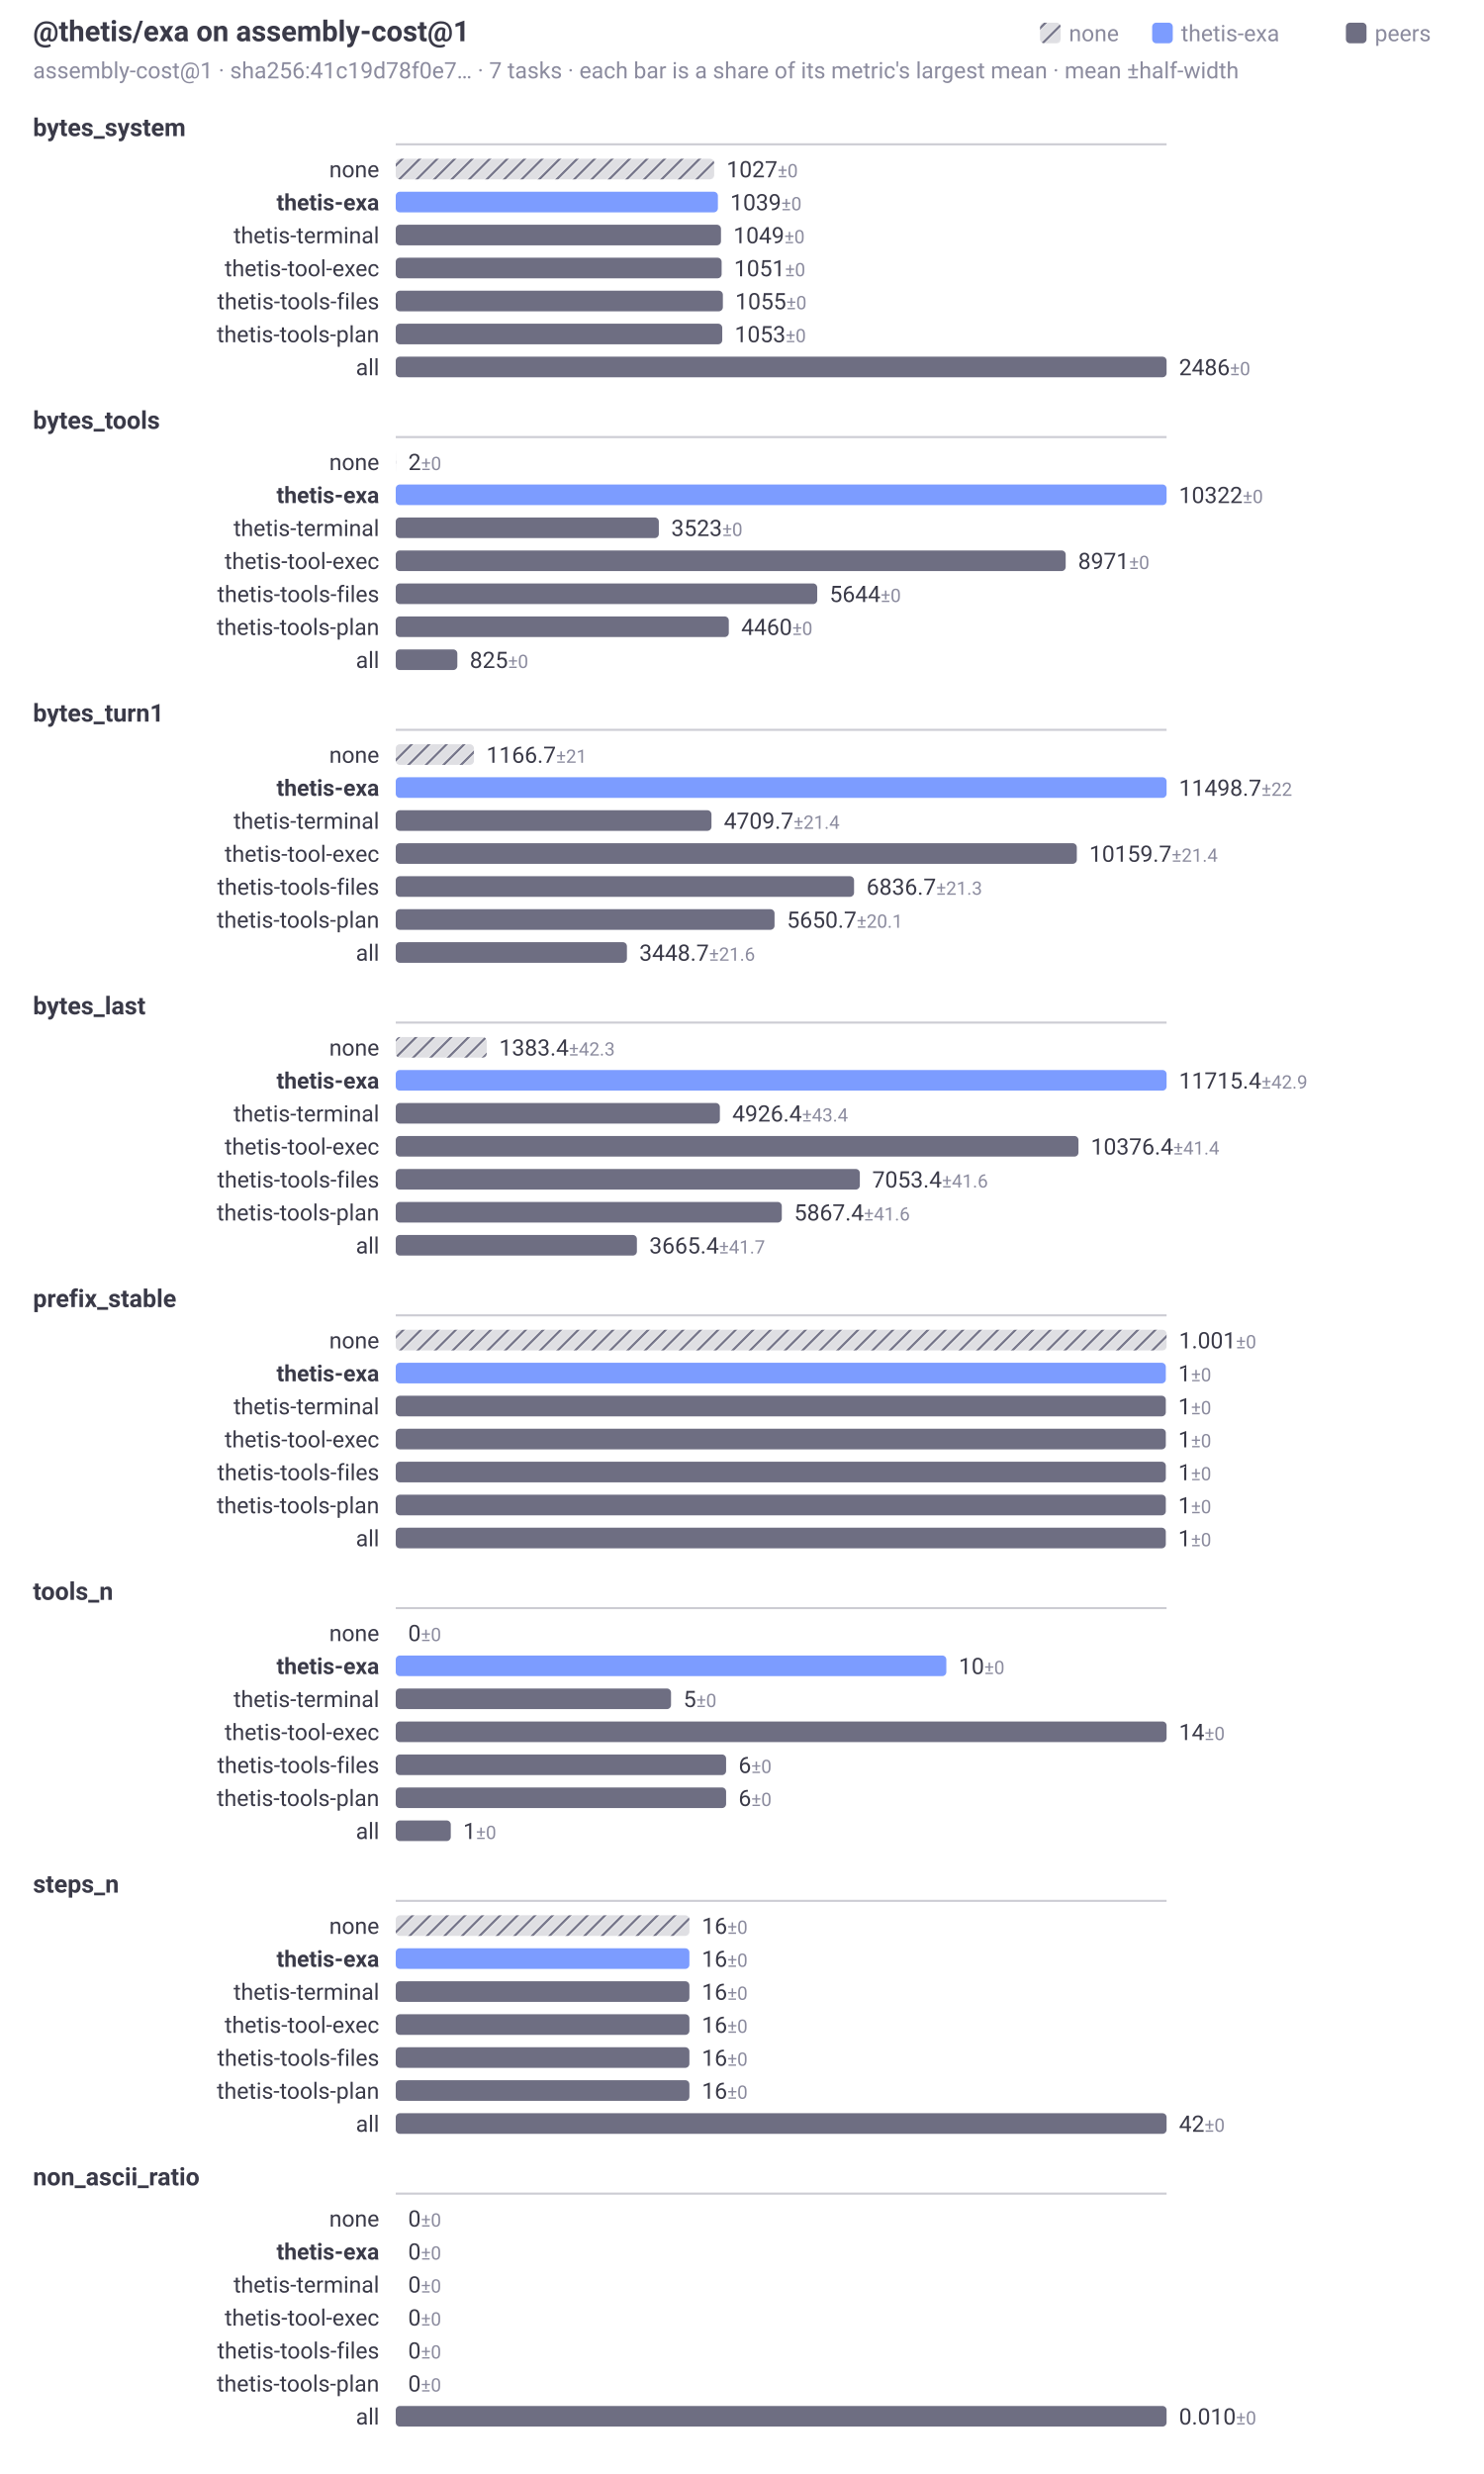
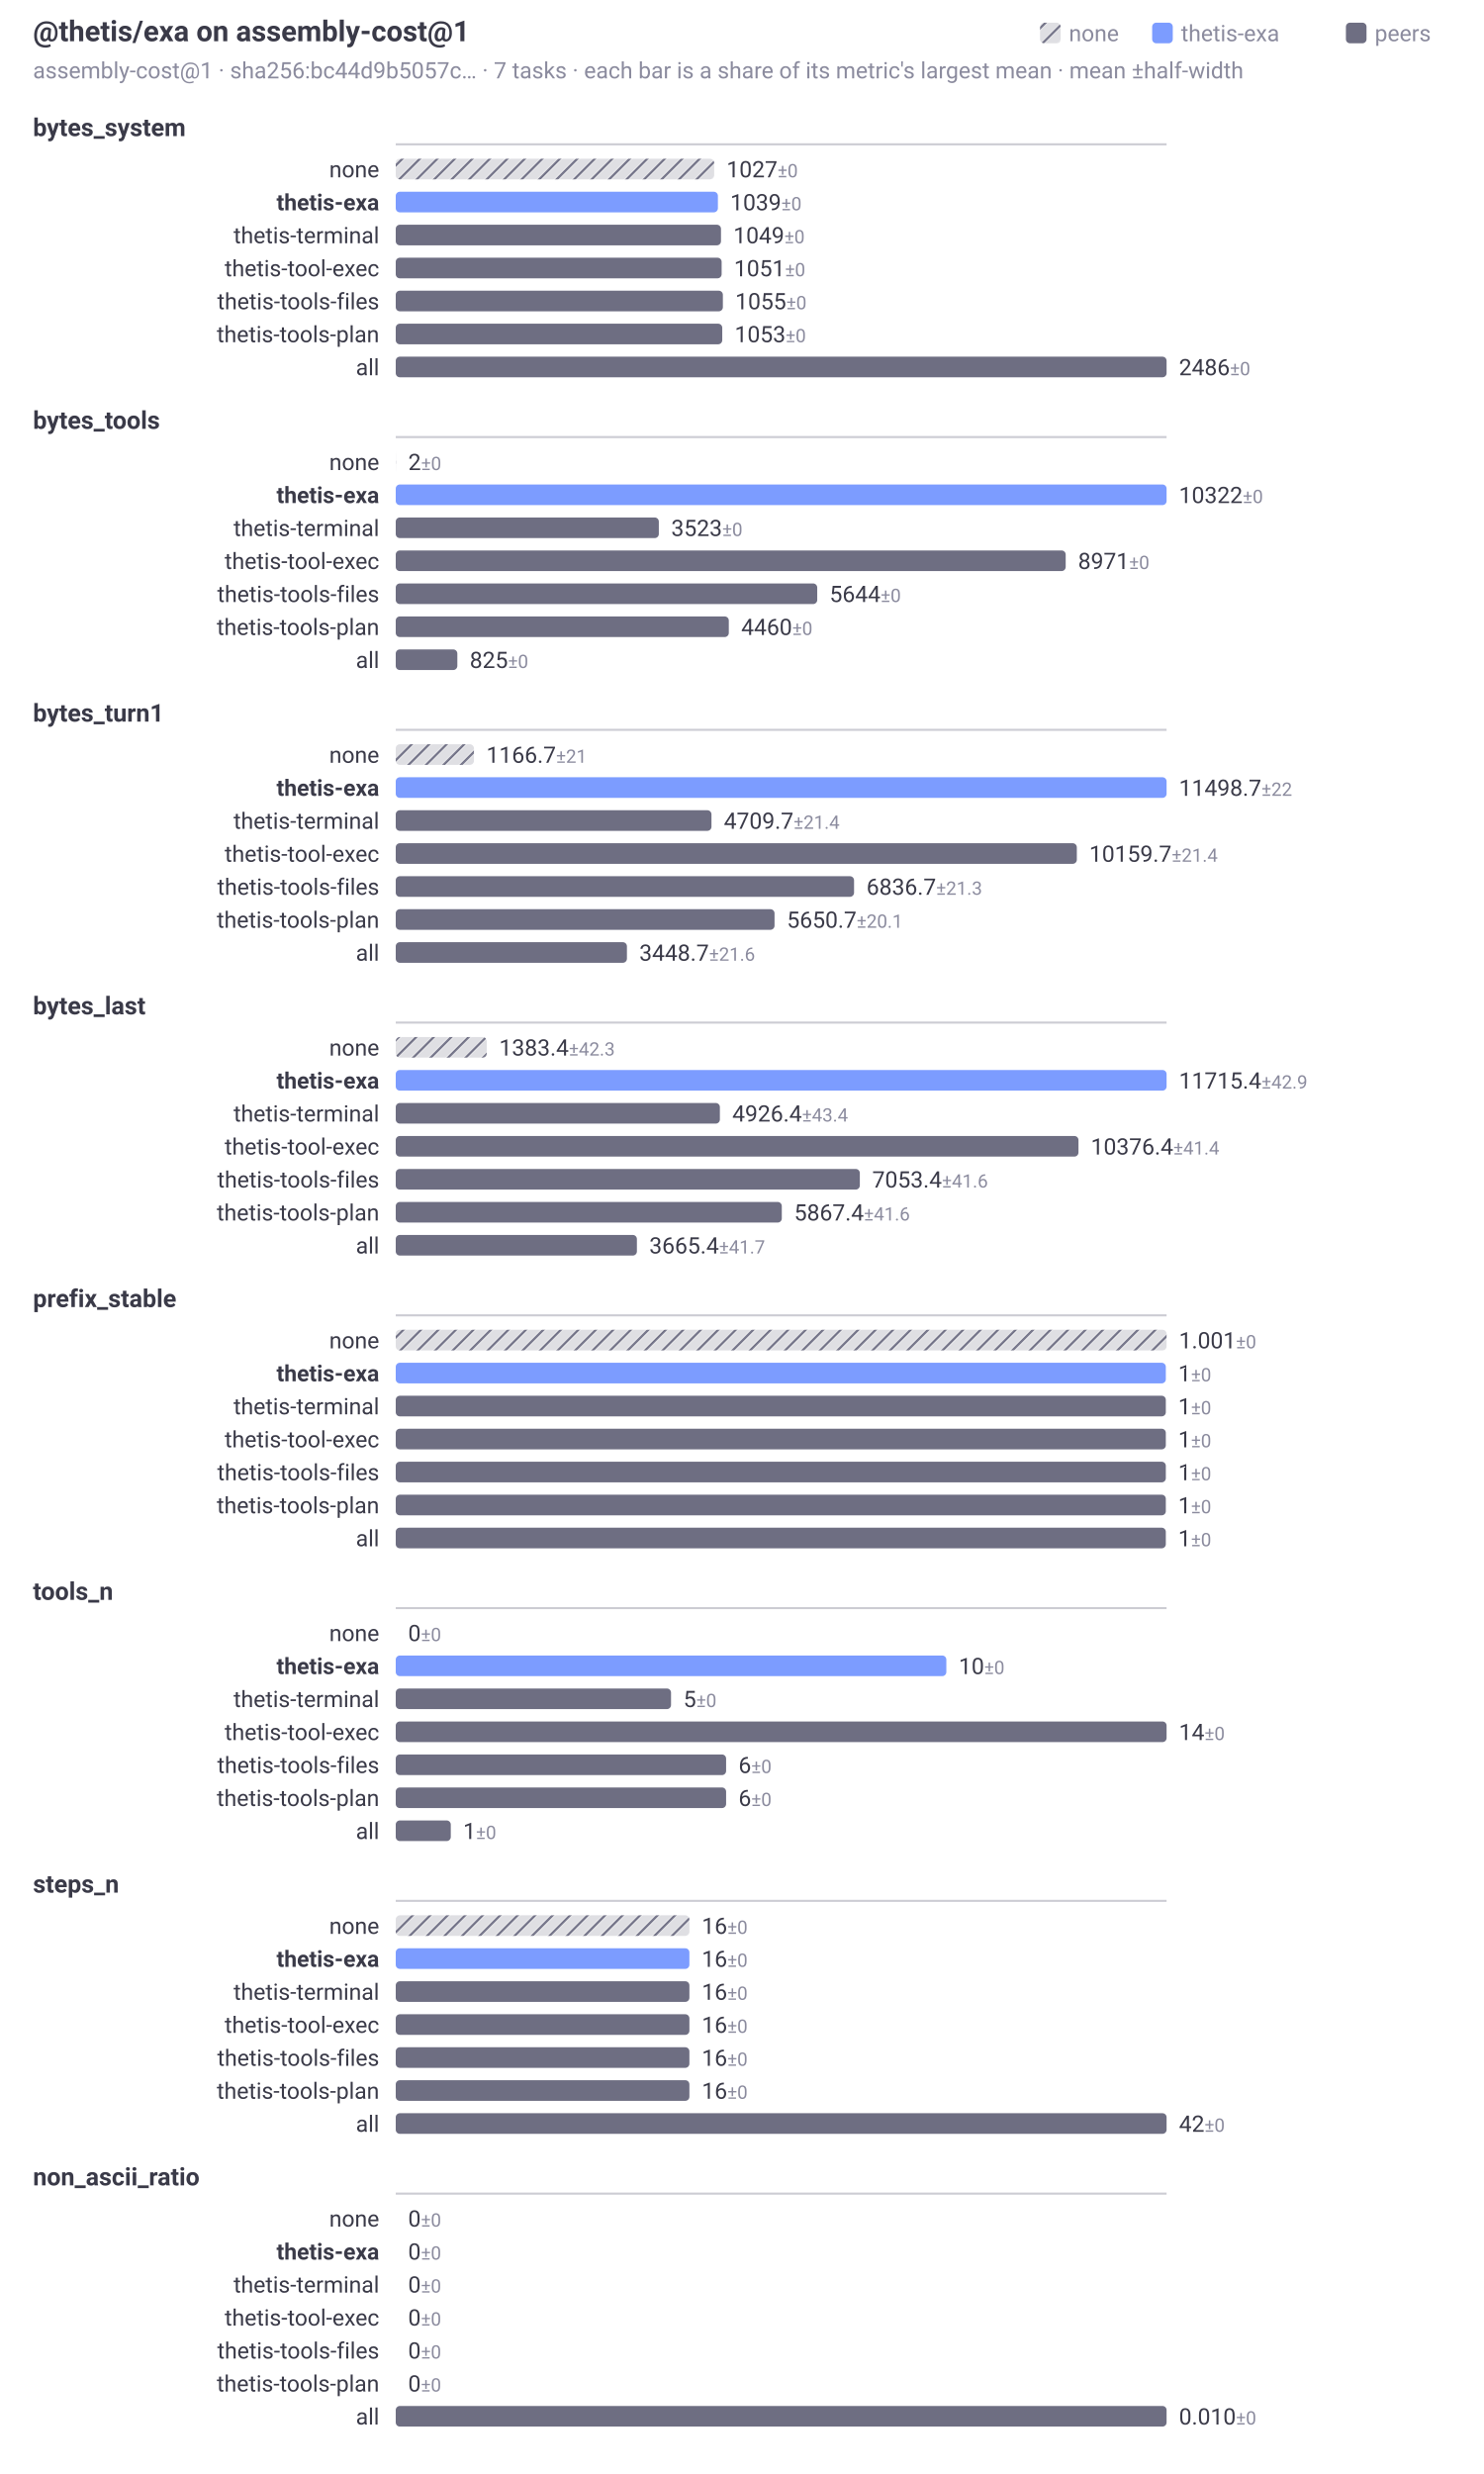
<svg xmlns="http://www.w3.org/2000/svg" width="720" height="1200" viewBox="0 0 720 1200" role="img" aria-labelledby="t d" font-family="system-ui, -apple-system, Segoe UI, Roboto, sans-serif">
  <style>.t{fill:#3a3a48}.f{fill:#8b8b9e}@media (prefers-color-scheme:dark){.t{fill:#d2d2dc}.f{fill:#9a9aae}}</style>
  <defs>
    <pattern id="hatch" width="6" height="6" patternUnits="userSpaceOnUse" patternTransform="rotate(45)">
      <rect width="6" height="6" fill="#6e6e82" fill-opacity="0.22" />
      <line x1="0" y1="0" x2="0" y2="6" stroke="#6e6e82" stroke-width="2" />
    </pattern>
  </defs>
  <text class="t" x="16" y="20" font-size="14" font-weight="600">@thetis/exa on assembly-cost@1</text>
-   <text class="f" x="16" y="38" font-size="11">assembly-cost@1 · sha256:41c19d78f0e7… · 7 tasks · each bar is a share of its metric's largest mean · mean ±half-width</text>
+   <text class="f" x="16" y="38" font-size="11">assembly-cost@1 · sha256:bc44d9b5057c… · 7 tasks · each bar is a share of its metric's largest mean · mean ±half-width</text>
  <rect x="653" y="11" width="10" height="10" rx="2" fill="#6e6e82" />
  <text class="f" x="667" y="20" font-size="11">peers</text>
  <rect x="559" y="11" width="10" height="10" rx="2" fill="#7c9cff" />
  <text class="f" x="573" y="20" font-size="11">thetis-exa</text>
  <rect x="504.6" y="11" width="10" height="10" rx="2" fill="url(#hatch)" />
  <text class="f" x="518.6" y="20" font-size="11">none</text>
  <text class="t" x="16" y="66" font-size="12" font-weight="600">bytes_system</text>
  <line x1="192" y1="70" x2="566" y2="70" stroke="#6e6e82" stroke-opacity="0.35" stroke-width="1" />
  <text class="t" x="184" y="86" font-size="11" text-anchor="end">none</text>
  <rect x="192" y="77" width="154.5" height="10" rx="2" fill="url(#hatch)" />
  <text class="t" x="352.5" y="86" font-size="11">1027<tspan class="f" font-size="9"> ±0</tspan>
  </text>
  <text class="t" x="184" y="102" font-size="11" text-anchor="end" font-weight="600">thetis-exa</text>
  <rect x="192" y="93" width="156.31" height="10" rx="2" fill="#7c9cff" />
  <text class="t" x="354.31" y="102" font-size="11">1039<tspan class="f" font-size="9"> ±0</tspan>
  </text>
  <text class="t" x="184" y="118" font-size="11" text-anchor="end">thetis-terminal</text>
  <rect x="192" y="109" width="157.81" height="10" rx="2" fill="#6e6e82" />
  <text class="t" x="355.81" y="118" font-size="11">1049<tspan class="f" font-size="9"> ±0</tspan>
  </text>
  <text class="t" x="184" y="134" font-size="11" text-anchor="end">thetis-tool-exec</text>
  <rect x="192" y="125" width="158.12" height="10" rx="2" fill="#6e6e82" />
  <text class="t" x="356.12" y="134" font-size="11">1051<tspan class="f" font-size="9"> ±0</tspan>
  </text>
  <text class="t" x="184" y="150" font-size="11" text-anchor="end">thetis-tools-files</text>
  <rect x="192" y="141" width="158.72" height="10" rx="2" fill="#6e6e82" />
  <text class="t" x="356.72" y="150" font-size="11">1055<tspan class="f" font-size="9"> ±0</tspan>
  </text>
  <text class="t" x="184" y="166" font-size="11" text-anchor="end">thetis-tools-plan</text>
  <rect x="192" y="157" width="158.42" height="10" rx="2" fill="#6e6e82" />
  <text class="t" x="356.42" y="166" font-size="11">1053<tspan class="f" font-size="9"> ±0</tspan>
  </text>
  <text class="t" x="184" y="182" font-size="11" text-anchor="end">all</text>
  <rect x="192" y="173" width="374" height="10" rx="2" fill="#6e6e82" />
  <text class="t" x="572" y="182" font-size="11">2486<tspan class="f" font-size="9"> ±0</tspan>
  </text>
  <text class="t" x="16" y="208" font-size="12" font-weight="600">bytes_tools</text>
  <line x1="192" y1="212" x2="566" y2="212" stroke="#6e6e82" stroke-opacity="0.35" stroke-width="1" />
  <text class="t" x="184" y="228" font-size="11" text-anchor="end">none</text>
  <rect x="192" y="219" width="0.07" height="10" rx="2" fill="url(#hatch)" />
  <text class="t" x="198.07" y="228" font-size="11">2<tspan class="f" font-size="9"> ±0</tspan>
  </text>
  <text class="t" x="184" y="244" font-size="11" text-anchor="end" font-weight="600">thetis-exa</text>
  <rect x="192" y="235" width="374" height="10" rx="2" fill="#7c9cff" />
  <text class="t" x="572" y="244" font-size="11">10322<tspan class="f" font-size="9"> ±0</tspan>
  </text>
  <text class="t" x="184" y="260" font-size="11" text-anchor="end">thetis-terminal</text>
  <rect x="192" y="251" width="127.65" height="10" rx="2" fill="#6e6e82" />
  <text class="t" x="325.65" y="260" font-size="11">3523<tspan class="f" font-size="9"> ±0</tspan>
  </text>
  <text class="t" x="184" y="276" font-size="11" text-anchor="end">thetis-tool-exec</text>
  <rect x="192" y="267" width="325.05" height="10" rx="2" fill="#6e6e82" />
  <text class="t" x="523.05" y="276" font-size="11">8971<tspan class="f" font-size="9"> ±0</tspan>
  </text>
  <text class="t" x="184" y="292" font-size="11" text-anchor="end">thetis-tools-files</text>
  <rect x="192" y="283" width="204.5" height="10" rx="2" fill="#6e6e82" />
  <text class="t" x="402.5" y="292" font-size="11">5644<tspan class="f" font-size="9"> ±0</tspan>
  </text>
  <text class="t" x="184" y="308" font-size="11" text-anchor="end">thetis-tools-plan</text>
  <rect x="192" y="299" width="161.6" height="10" rx="2" fill="#6e6e82" />
  <text class="t" x="359.6" y="308" font-size="11">4460<tspan class="f" font-size="9"> ±0</tspan>
  </text>
  <text class="t" x="184" y="324" font-size="11" text-anchor="end">all</text>
  <rect x="192" y="315" width="29.89" height="10" rx="2" fill="#6e6e82" />
  <text class="t" x="227.89" y="324" font-size="11">825<tspan class="f" font-size="9"> ±0</tspan>
  </text>
  <text class="t" x="16" y="350" font-size="12" font-weight="600">bytes_turn1</text>
  <line x1="192" y1="354" x2="566" y2="354" stroke="#6e6e82" stroke-opacity="0.35" stroke-width="1" />
  <text class="t" x="184" y="370" font-size="11" text-anchor="end">none</text>
  <rect x="192" y="361" width="37.95" height="10" rx="2" fill="url(#hatch)" />
  <text class="t" x="235.95" y="370" font-size="11">1166.7<tspan class="f" font-size="9"> ±21</tspan>
  </text>
  <text class="t" x="184" y="386" font-size="11" text-anchor="end" font-weight="600">thetis-exa</text>
  <rect x="192" y="377" width="374" height="10" rx="2" fill="#7c9cff" />
  <text class="t" x="572" y="386" font-size="11">11498.7<tspan class="f" font-size="9"> ±22</tspan>
  </text>
  <text class="t" x="184" y="402" font-size="11" text-anchor="end">thetis-terminal</text>
  <rect x="192" y="393" width="153.19" height="10" rx="2" fill="#6e6e82" />
  <text class="t" x="351.19" y="402" font-size="11">4709.7<tspan class="f" font-size="9"> ±21.4</tspan>
  </text>
  <text class="t" x="184" y="418" font-size="11" text-anchor="end">thetis-tool-exec</text>
  <rect x="192" y="409" width="330.45" height="10" rx="2" fill="#6e6e82" />
  <text class="t" x="528.45" y="418" font-size="11">10159.7<tspan class="f" font-size="9"> ±21.4</tspan>
  </text>
  <text class="t" x="184" y="434" font-size="11" text-anchor="end">thetis-tools-files</text>
  <rect x="192" y="425" width="222.37" height="10" rx="2" fill="#6e6e82" />
  <text class="t" x="420.37" y="434" font-size="11">6836.7<tspan class="f" font-size="9"> ±21.3</tspan>
  </text>
  <text class="t" x="184" y="450" font-size="11" text-anchor="end">thetis-tools-plan</text>
  <rect x="192" y="441" width="183.79" height="10" rx="2" fill="#6e6e82" />
  <text class="t" x="381.79" y="450" font-size="11">5650.7<tspan class="f" font-size="9"> ±20.1</tspan>
  </text>
  <text class="t" x="184" y="466" font-size="11" text-anchor="end">all</text>
  <rect x="192" y="457" width="112.17" height="10" rx="2" fill="#6e6e82" />
  <text class="t" x="310.17" y="466" font-size="11">3448.7<tspan class="f" font-size="9"> ±21.6</tspan>
  </text>
  <text class="t" x="16" y="492" font-size="12" font-weight="600">bytes_last</text>
  <line x1="192" y1="496" x2="566" y2="496" stroke="#6e6e82" stroke-opacity="0.35" stroke-width="1" />
  <text class="t" x="184" y="512" font-size="11" text-anchor="end">none</text>
  <rect x="192" y="503" width="44.16" height="10" rx="2" fill="url(#hatch)" />
  <text class="t" x="242.16" y="512" font-size="11">1383.4<tspan class="f" font-size="9"> ±42.3</tspan>
  </text>
  <text class="t" x="184" y="528" font-size="11" text-anchor="end" font-weight="600">thetis-exa</text>
  <rect x="192" y="519" width="374" height="10" rx="2" fill="#7c9cff" />
  <text class="t" x="572" y="528" font-size="11">11715.4<tspan class="f" font-size="9"> ±42.9</tspan>
  </text>
  <text class="t" x="184" y="544" font-size="11" text-anchor="end">thetis-terminal</text>
  <rect x="192" y="535" width="157.27" height="10" rx="2" fill="#6e6e82" />
  <text class="t" x="355.27" y="544" font-size="11">4926.4<tspan class="f" font-size="9"> ±43.4</tspan>
  </text>
  <text class="t" x="184" y="560" font-size="11" text-anchor="end">thetis-tool-exec</text>
  <rect x="192" y="551" width="331.25" height="10" rx="2" fill="#6e6e82" />
  <text class="t" x="529.25" y="560" font-size="11">10376.4<tspan class="f" font-size="9"> ±41.4</tspan>
  </text>
  <text class="t" x="184" y="576" font-size="11" text-anchor="end">thetis-tools-files</text>
  <rect x="192" y="567" width="225.17" height="10" rx="2" fill="#6e6e82" />
  <text class="t" x="423.17" y="576" font-size="11">7053.4<tspan class="f" font-size="9"> ±41.6</tspan>
  </text>
  <text class="t" x="184" y="592" font-size="11" text-anchor="end">thetis-tools-plan</text>
  <rect x="192" y="583" width="187.31" height="10" rx="2" fill="#6e6e82" />
  <text class="t" x="385.31" y="592" font-size="11">5867.4<tspan class="f" font-size="9"> ±41.6</tspan>
  </text>
  <text class="t" x="184" y="608" font-size="11" text-anchor="end">all</text>
  <rect x="192" y="599" width="117.01" height="10" rx="2" fill="#6e6e82" />
  <text class="t" x="315.01" y="608" font-size="11">3665.4<tspan class="f" font-size="9"> ±41.7</tspan>
  </text>
  <text class="t" x="16" y="634" font-size="12" font-weight="600">prefix_stable</text>
  <line x1="192" y1="638" x2="566" y2="638" stroke="#6e6e82" stroke-opacity="0.35" stroke-width="1" />
  <text class="t" x="184" y="654" font-size="11" text-anchor="end">none</text>
  <rect x="192" y="645" width="374" height="10" rx="2" fill="url(#hatch)" />
  <text class="t" x="572" y="654" font-size="11">1.001<tspan class="f" font-size="9"> ±0</tspan>
  </text>
  <text class="t" x="184" y="670" font-size="11" text-anchor="end" font-weight="600">thetis-exa</text>
  <rect x="192" y="661" width="373.63" height="10" rx="2" fill="#7c9cff" />
  <text class="t" x="571.63" y="670" font-size="11">1<tspan class="f" font-size="9"> ±0</tspan>
  </text>
  <text class="t" x="184" y="686" font-size="11" text-anchor="end">thetis-terminal</text>
  <rect x="192" y="677" width="373.63" height="10" rx="2" fill="#6e6e82" />
  <text class="t" x="571.63" y="686" font-size="11">1<tspan class="f" font-size="9"> ±0</tspan>
  </text>
  <text class="t" x="184" y="702" font-size="11" text-anchor="end">thetis-tool-exec</text>
  <rect x="192" y="693" width="373.63" height="10" rx="2" fill="#6e6e82" />
  <text class="t" x="571.63" y="702" font-size="11">1<tspan class="f" font-size="9"> ±0</tspan>
  </text>
  <text class="t" x="184" y="718" font-size="11" text-anchor="end">thetis-tools-files</text>
  <rect x="192" y="709" width="373.63" height="10" rx="2" fill="#6e6e82" />
  <text class="t" x="571.63" y="718" font-size="11">1<tspan class="f" font-size="9"> ±0</tspan>
  </text>
  <text class="t" x="184" y="734" font-size="11" text-anchor="end">thetis-tools-plan</text>
  <rect x="192" y="725" width="373.63" height="10" rx="2" fill="#6e6e82" />
  <text class="t" x="571.63" y="734" font-size="11">1<tspan class="f" font-size="9"> ±0</tspan>
  </text>
  <text class="t" x="184" y="750" font-size="11" text-anchor="end">all</text>
  <rect x="192" y="741" width="373.63" height="10" rx="2" fill="#6e6e82" />
  <text class="t" x="571.63" y="750" font-size="11">1<tspan class="f" font-size="9"> ±0</tspan>
  </text>
  <text class="t" x="16" y="776" font-size="12" font-weight="600">tools_n</text>
  <line x1="192" y1="780" x2="566" y2="780" stroke="#6e6e82" stroke-opacity="0.35" stroke-width="1" />
  <text class="t" x="184" y="796" font-size="11" text-anchor="end">none</text>
  <rect x="192" y="787" width="0" height="10" rx="2" fill="url(#hatch)" />
  <text class="t" x="198" y="796" font-size="11">0<tspan class="f" font-size="9"> ±0</tspan>
  </text>
  <text class="t" x="184" y="812" font-size="11" text-anchor="end" font-weight="600">thetis-exa</text>
  <rect x="192" y="803" width="267.14" height="10" rx="2" fill="#7c9cff" />
  <text class="t" x="465.14" y="812" font-size="11">10<tspan class="f" font-size="9"> ±0</tspan>
  </text>
  <text class="t" x="184" y="828" font-size="11" text-anchor="end">thetis-terminal</text>
  <rect x="192" y="819" width="133.57" height="10" rx="2" fill="#6e6e82" />
  <text class="t" x="331.57" y="828" font-size="11">5<tspan class="f" font-size="9"> ±0</tspan>
  </text>
  <text class="t" x="184" y="844" font-size="11" text-anchor="end">thetis-tool-exec</text>
  <rect x="192" y="835" width="374" height="10" rx="2" fill="#6e6e82" />
  <text class="t" x="572" y="844" font-size="11">14<tspan class="f" font-size="9"> ±0</tspan>
  </text>
  <text class="t" x="184" y="860" font-size="11" text-anchor="end">thetis-tools-files</text>
  <rect x="192" y="851" width="160.29" height="10" rx="2" fill="#6e6e82" />
  <text class="t" x="358.29" y="860" font-size="11">6<tspan class="f" font-size="9"> ±0</tspan>
  </text>
  <text class="t" x="184" y="876" font-size="11" text-anchor="end">thetis-tools-plan</text>
  <rect x="192" y="867" width="160.29" height="10" rx="2" fill="#6e6e82" />
  <text class="t" x="358.29" y="876" font-size="11">6<tspan class="f" font-size="9"> ±0</tspan>
  </text>
  <text class="t" x="184" y="892" font-size="11" text-anchor="end">all</text>
  <rect x="192" y="883" width="26.71" height="10" rx="2" fill="#6e6e82" />
  <text class="t" x="224.71" y="892" font-size="11">1<tspan class="f" font-size="9"> ±0</tspan>
  </text>
  <text class="t" x="16" y="918" font-size="12" font-weight="600">steps_n</text>
  <line x1="192" y1="922" x2="566" y2="922" stroke="#6e6e82" stroke-opacity="0.35" stroke-width="1" />
  <text class="t" x="184" y="938" font-size="11" text-anchor="end">none</text>
  <rect x="192" y="929" width="142.48" height="10" rx="2" fill="url(#hatch)" />
  <text class="t" x="340.48" y="938" font-size="11">16<tspan class="f" font-size="9"> ±0</tspan>
  </text>
  <text class="t" x="184" y="954" font-size="11" text-anchor="end" font-weight="600">thetis-exa</text>
  <rect x="192" y="945" width="142.48" height="10" rx="2" fill="#7c9cff" />
  <text class="t" x="340.48" y="954" font-size="11">16<tspan class="f" font-size="9"> ±0</tspan>
  </text>
  <text class="t" x="184" y="970" font-size="11" text-anchor="end">thetis-terminal</text>
  <rect x="192" y="961" width="142.48" height="10" rx="2" fill="#6e6e82" />
  <text class="t" x="340.48" y="970" font-size="11">16<tspan class="f" font-size="9"> ±0</tspan>
  </text>
  <text class="t" x="184" y="986" font-size="11" text-anchor="end">thetis-tool-exec</text>
  <rect x="192" y="977" width="142.48" height="10" rx="2" fill="#6e6e82" />
  <text class="t" x="340.48" y="986" font-size="11">16<tspan class="f" font-size="9"> ±0</tspan>
  </text>
  <text class="t" x="184" y="1002" font-size="11" text-anchor="end">thetis-tools-files</text>
  <rect x="192" y="993" width="142.48" height="10" rx="2" fill="#6e6e82" />
  <text class="t" x="340.48" y="1002" font-size="11">16<tspan class="f" font-size="9"> ±0</tspan>
  </text>
  <text class="t" x="184" y="1018" font-size="11" text-anchor="end">thetis-tools-plan</text>
  <rect x="192" y="1009" width="142.48" height="10" rx="2" fill="#6e6e82" />
  <text class="t" x="340.48" y="1018" font-size="11">16<tspan class="f" font-size="9"> ±0</tspan>
  </text>
  <text class="t" x="184" y="1034" font-size="11" text-anchor="end">all</text>
  <rect x="192" y="1025" width="374" height="10" rx="2" fill="#6e6e82" />
  <text class="t" x="572" y="1034" font-size="11">42<tspan class="f" font-size="9"> ±0</tspan>
  </text>
  <text class="t" x="16" y="1060" font-size="12" font-weight="600">non_ascii_ratio</text>
  <line x1="192" y1="1064" x2="566" y2="1064" stroke="#6e6e82" stroke-opacity="0.35" stroke-width="1" />
  <text class="t" x="184" y="1080" font-size="11" text-anchor="end">none</text>
  <rect x="192" y="1071" width="0" height="10" rx="2" fill="url(#hatch)" />
  <text class="t" x="198" y="1080" font-size="11">0<tspan class="f" font-size="9"> ±0</tspan>
  </text>
  <text class="t" x="184" y="1096" font-size="11" text-anchor="end" font-weight="600">thetis-exa</text>
  <rect x="192" y="1087" width="0" height="10" rx="2" fill="#7c9cff" />
  <text class="t" x="198" y="1096" font-size="11">0<tspan class="f" font-size="9"> ±0</tspan>
  </text>
  <text class="t" x="184" y="1112" font-size="11" text-anchor="end">thetis-terminal</text>
  <rect x="192" y="1103" width="0" height="10" rx="2" fill="#6e6e82" />
  <text class="t" x="198" y="1112" font-size="11">0<tspan class="f" font-size="9"> ±0</tspan>
  </text>
  <text class="t" x="184" y="1128" font-size="11" text-anchor="end">thetis-tool-exec</text>
  <rect x="192" y="1119" width="0" height="10" rx="2" fill="#6e6e82" />
  <text class="t" x="198" y="1128" font-size="11">0<tspan class="f" font-size="9"> ±0</tspan>
  </text>
  <text class="t" x="184" y="1144" font-size="11" text-anchor="end">thetis-tools-files</text>
  <rect x="192" y="1135" width="0" height="10" rx="2" fill="#6e6e82" />
  <text class="t" x="198" y="1144" font-size="11">0<tspan class="f" font-size="9"> ±0</tspan>
  </text>
  <text class="t" x="184" y="1160" font-size="11" text-anchor="end">thetis-tools-plan</text>
  <rect x="192" y="1151" width="0" height="10" rx="2" fill="#6e6e82" />
  <text class="t" x="198" y="1160" font-size="11">0<tspan class="f" font-size="9"> ±0</tspan>
  </text>
  <text class="t" x="184" y="1176" font-size="11" text-anchor="end">all</text>
  <rect x="192" y="1167" width="374" height="10" rx="2" fill="#6e6e82" />
  <text class="t" x="572" y="1176" font-size="11">0.010<tspan class="f" font-size="9"> ±0</tspan>
  </text>
</svg>
